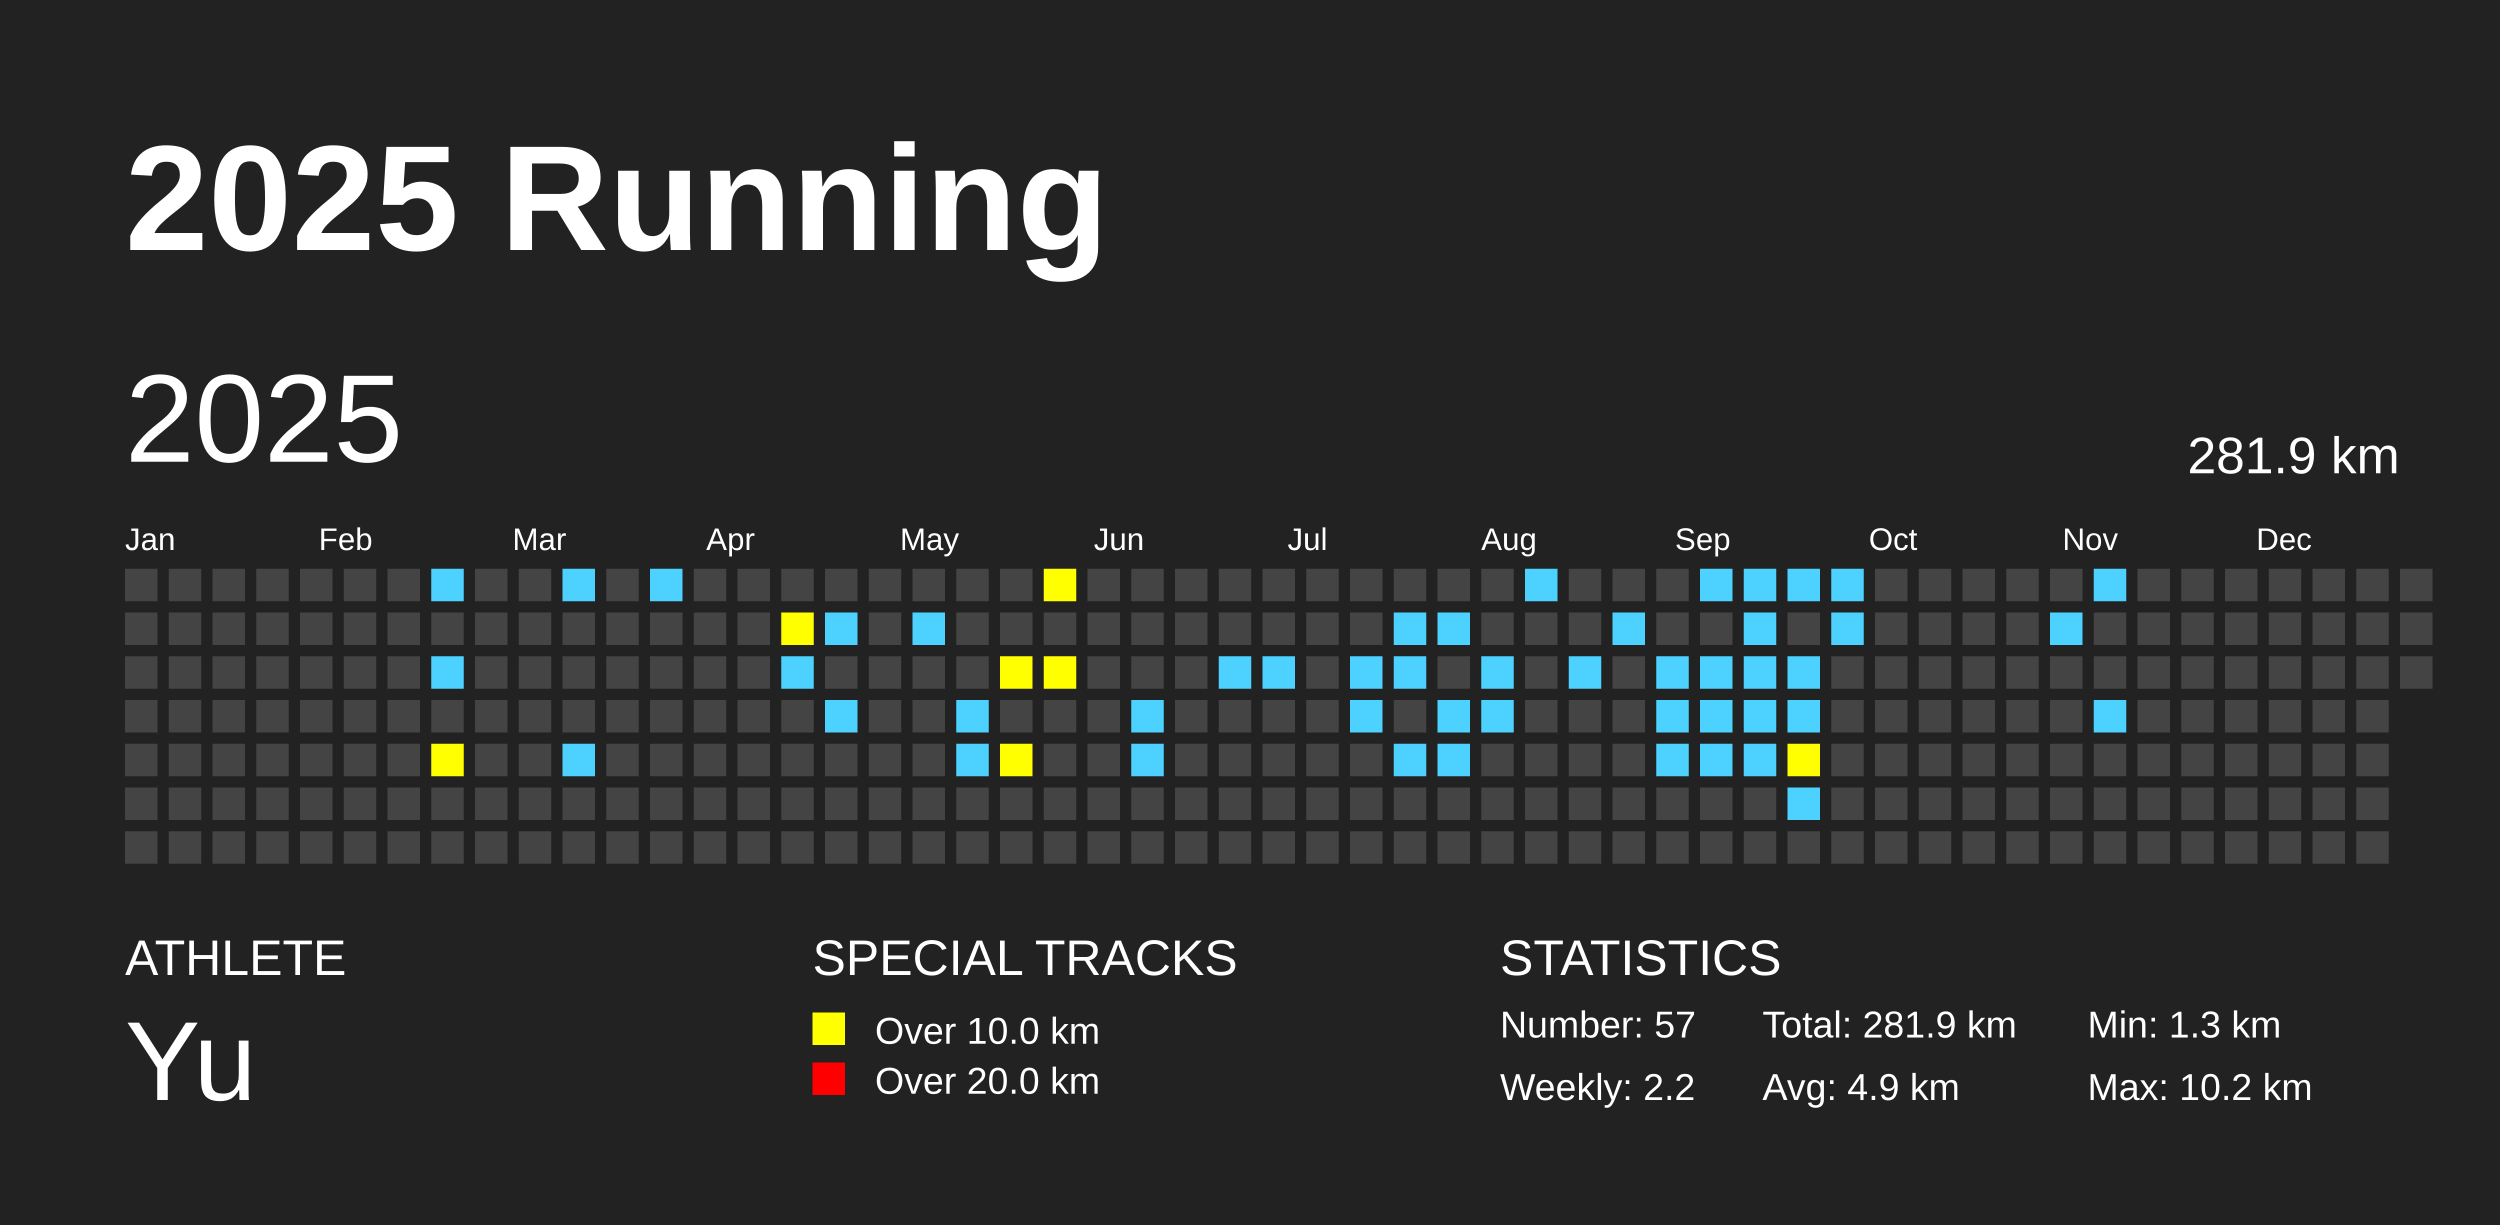
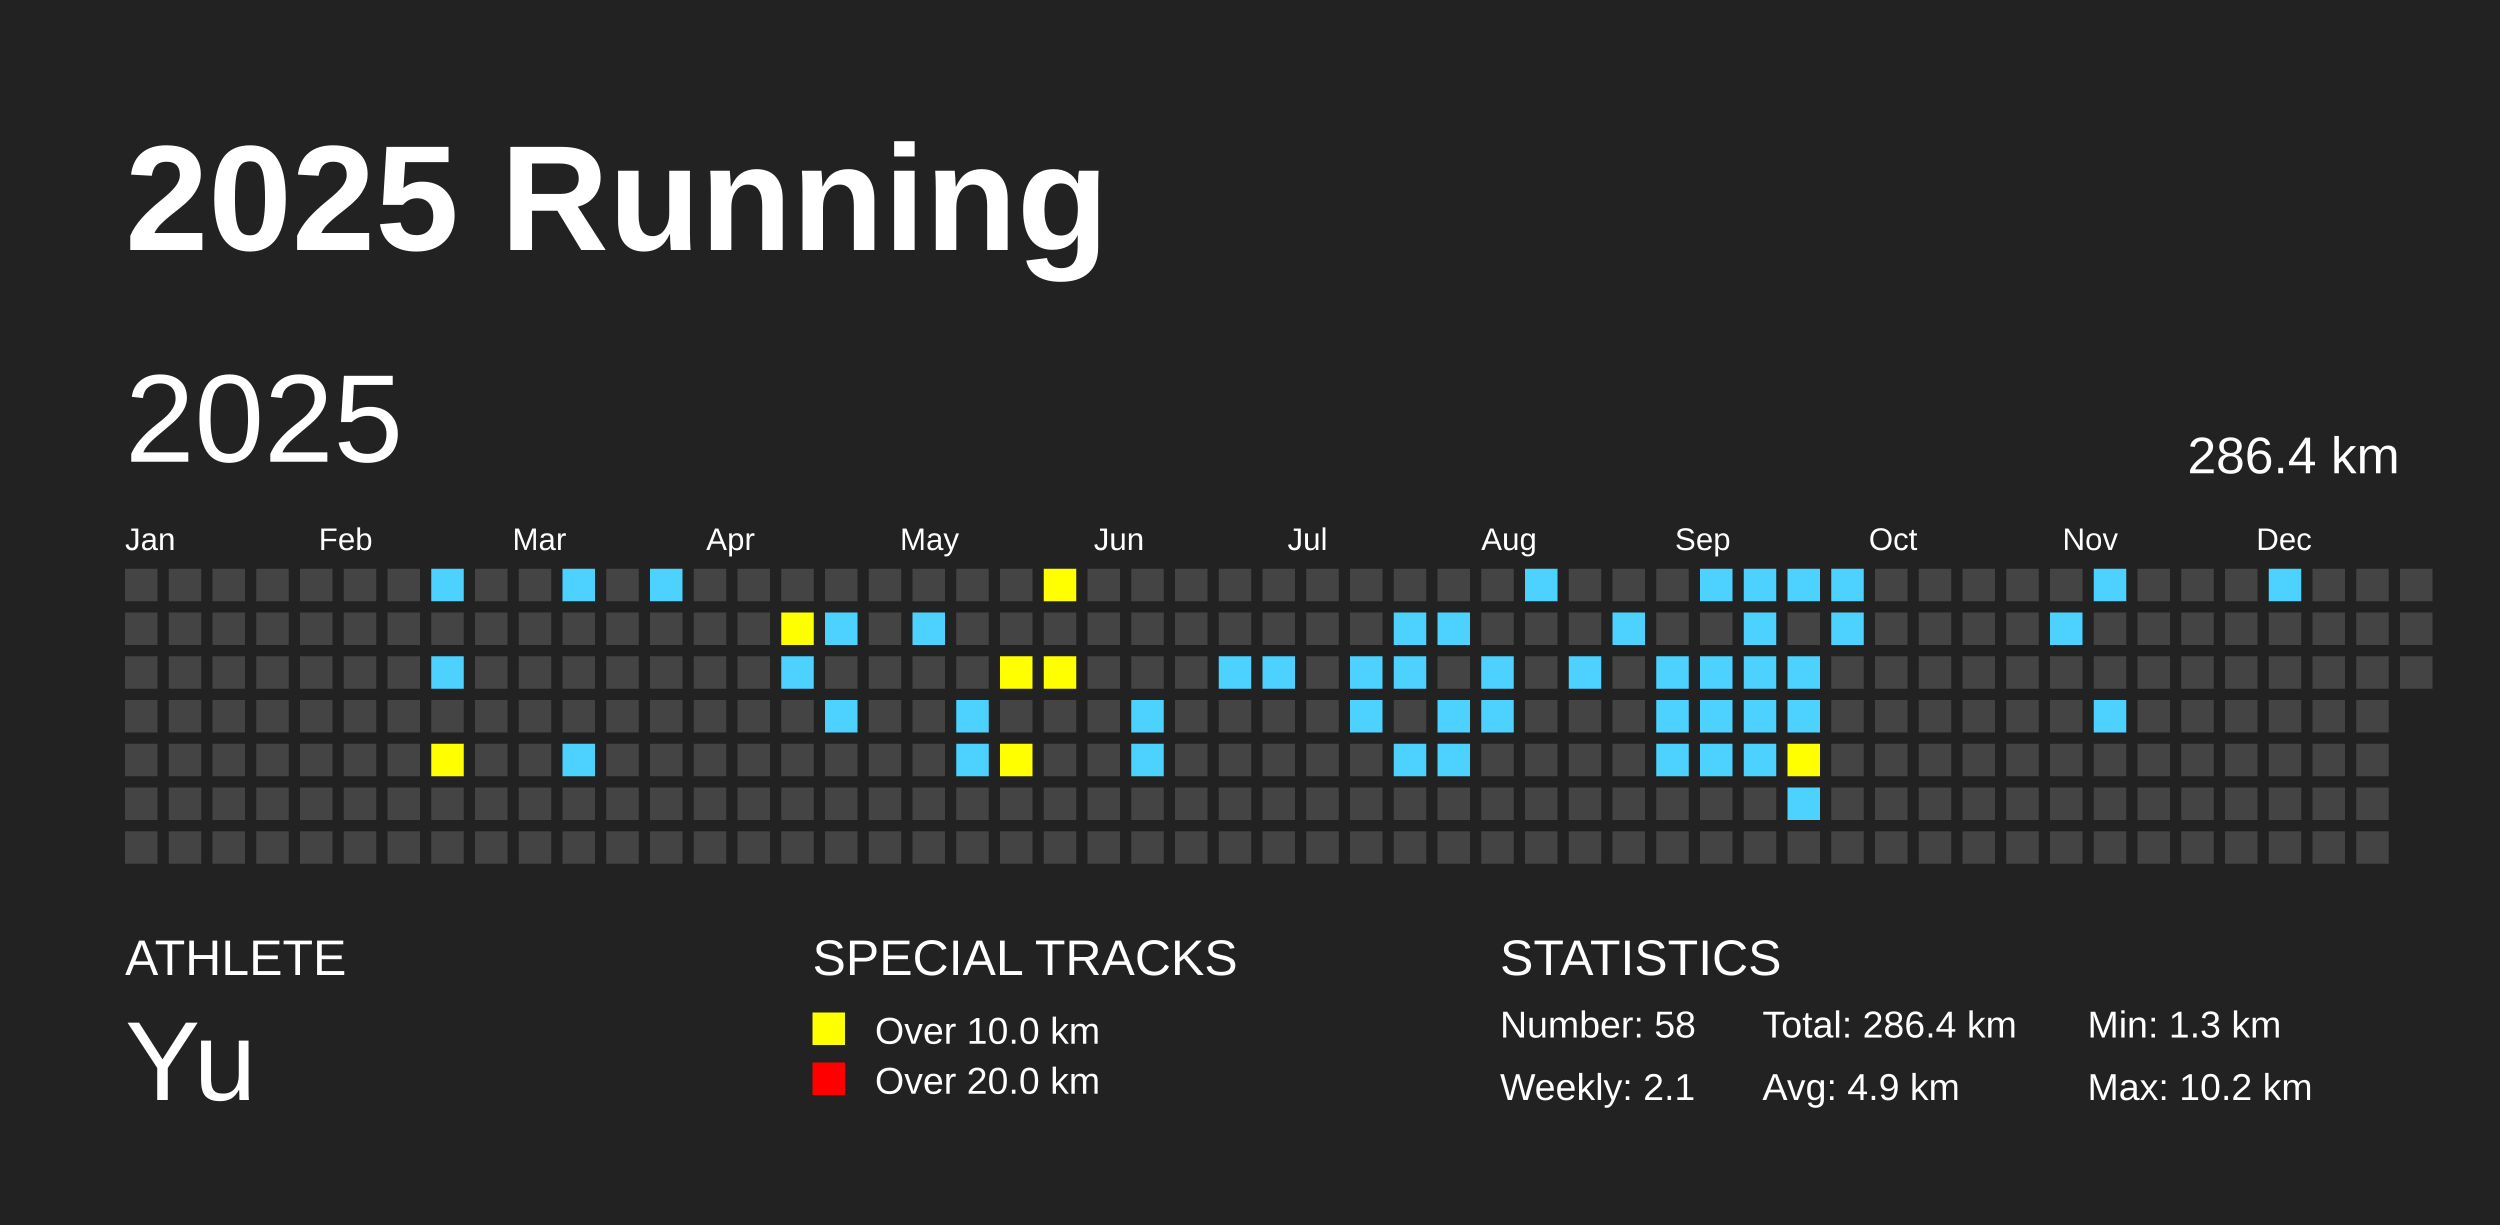
<svg xmlns="http://www.w3.org/2000/svg" baseProfile="full" height="98mm" version="1.1" viewBox="0,0,200,98" width="200mm">
  <defs />
  <rect fill="#222222" height="98" width="200" x="0" y="0" />
  <text fill="#FFFFFF" style="font-size:12px; font-family:Arial; font-weight:bold;" x="10" y="20">2025 Running</text>
  <text fill="#FFFFFF" style="font-size:4px; font-family:Arial" x="10" y="78">ATHLETE</text>
  <text fill="#FFFFFF" style="font-size:9px; font-family:Arial" x="10" y="88">Yu</text>
  <text fill="#FFFFFF" style="font-size:4px; font-family:Arial" x="65" y="78">SPECIAL TRACKS</text>
  <rect fill="yellow" height="2.6" width="2.6" x="65" y="81" />
  <text fill="#FFFFFF" style="font-size:3px; font-family:Arial" x="70" y="83.5">Over 10.0 km</text>
  <rect fill="red" height="2.6" width="2.6" x="65" y="85" />
  <text fill="#FFFFFF" style="font-size:3px; font-family:Arial" x="70" y="87.5">Over 20.0 km</text>
  <text fill="#FFFFFF" style="font-size:4px; font-family:Arial" x="120" y="78">STATISTICS</text>
-   <text fill="#FFFFFF" style="font-size:3px; font-family:Arial" x="120" y="83">Number: 57</text>
-   <text fill="#FFFFFF" style="font-size:3px; font-family:Arial" x="120" y="88">Weekly: 2.2</text>
-   <text fill="#FFFFFF" style="font-size:3px; font-family:Arial" x="141" y="83">Total: 281.9 km</text>
+   <text fill="#FFFFFF" style="font-size:3px; font-family:Arial" x="120" y="83">Number: 58</text>
+   <text fill="#FFFFFF" style="font-size:3px; font-family:Arial" x="120" y="88">Weekly: 2.1</text>
+   <text fill="#FFFFFF" style="font-size:3px; font-family:Arial" x="141" y="83">Total: 286.4 km</text>
  <text fill="#FFFFFF" style="font-size:3px; font-family:Arial" x="141" y="88">Avg: 4.9 km</text>
  <text fill="#FFFFFF" style="font-size:3px; font-family:Arial" x="167" y="83">Min: 1.3 km</text>
  <text fill="#FFFFFF" style="font-size:3px; font-family:Arial" x="167" y="88">Max: 10.2 km</text>
  <text dominant-baseline="hanging" fill="#FFFFFF" style="font-size:10.0px; font-family:Arial;" x="10" y="30">2025</text>
-   <text dominant-baseline="hanging" fill="#FFFFFF" style="font-size:4.125px; font-family:Arial;" x="175" y="35">281.9 km</text>
+   <text dominant-baseline="hanging" fill="#FFFFFF" style="font-size:4.125px; font-family:Arial;" x="175" y="35">286.4 km</text>
  <text fill="#FFFFFF" style="font-size:2.5px; font-family:Arial" x="10.0" y="44">Jan</text>
  <text fill="#FFFFFF" style="font-size:2.5px; font-family:Arial" x="25.5" y="44">Feb</text>
  <text fill="#FFFFFF" style="font-size:2.5px; font-family:Arial" x="41.0" y="44">Mar</text>
  <text fill="#FFFFFF" style="font-size:2.5px; font-family:Arial" x="56.5" y="44">Apr</text>
  <text fill="#FFFFFF" style="font-size:2.5px; font-family:Arial" x="72.0" y="44">May</text>
  <text fill="#FFFFFF" style="font-size:2.5px; font-family:Arial" x="87.5" y="44">Jun</text>
  <text fill="#FFFFFF" style="font-size:2.5px; font-family:Arial" x="103.0" y="44">Jul</text>
  <text fill="#FFFFFF" style="font-size:2.5px; font-family:Arial" x="118.5" y="44">Aug</text>
  <text fill="#FFFFFF" style="font-size:2.5px; font-family:Arial" x="134.0" y="44">Sep</text>
  <text fill="#FFFFFF" style="font-size:2.5px; font-family:Arial" x="149.5" y="44">Oct</text>
  <text fill="#FFFFFF" style="font-size:2.5px; font-family:Arial" x="165.0" y="44">Nov</text>
  <text fill="#FFFFFF" style="font-size:2.5px; font-family:Arial" x="180.5" y="44">Dec</text>
  <rect fill="#444444" height="2.6" width="2.6" x="10.0" y="45.5" />
  <rect fill="#444444" height="2.6" width="2.6" x="10.0" y="49.0" />
  <rect fill="#444444" height="2.6" width="2.6" x="10.0" y="52.5" />
  <rect fill="#444444" height="2.6" width="2.6" x="10.0" y="56.0" />
  <rect fill="#444444" height="2.6" width="2.6" x="10.0" y="59.5" />
  <rect fill="#444444" height="2.6" width="2.6" x="10.0" y="63.0" />
  <rect fill="#444444" height="2.6" width="2.6" x="10.0" y="66.5" />
  <rect fill="#444444" height="2.6" width="2.6" x="13.5" y="45.5" />
  <rect fill="#444444" height="2.6" width="2.6" x="13.5" y="49.0" />
  <rect fill="#444444" height="2.6" width="2.6" x="13.5" y="52.5" />
  <rect fill="#444444" height="2.6" width="2.6" x="13.5" y="56.0" />
  <rect fill="#444444" height="2.6" width="2.6" x="13.5" y="59.5" />
  <rect fill="#444444" height="2.6" width="2.6" x="13.5" y="63.0" />
  <rect fill="#444444" height="2.6" width="2.6" x="13.5" y="66.5" />
  <rect fill="#444444" height="2.6" width="2.6" x="17.0" y="45.5" />
  <rect fill="#444444" height="2.6" width="2.6" x="17.0" y="49.0" />
  <rect fill="#444444" height="2.6" width="2.6" x="17.0" y="52.5" />
  <rect fill="#444444" height="2.6" width="2.6" x="17.0" y="56.0" />
  <rect fill="#444444" height="2.6" width="2.6" x="17.0" y="59.5" />
  <rect fill="#444444" height="2.6" width="2.6" x="17.0" y="63.0" />
  <rect fill="#444444" height="2.6" width="2.6" x="17.0" y="66.5" />
  <rect fill="#444444" height="2.6" width="2.6" x="20.5" y="45.5" />
  <rect fill="#444444" height="2.6" width="2.6" x="20.5" y="49.0" />
  <rect fill="#444444" height="2.6" width="2.6" x="20.5" y="52.5" />
  <rect fill="#444444" height="2.6" width="2.6" x="20.5" y="56.0" />
  <rect fill="#444444" height="2.6" width="2.6" x="20.5" y="59.5" />
  <rect fill="#444444" height="2.6" width="2.6" x="20.5" y="63.0" />
  <rect fill="#444444" height="2.6" width="2.6" x="20.5" y="66.5" />
  <rect fill="#444444" height="2.6" width="2.6" x="24.0" y="45.5" />
  <rect fill="#444444" height="2.6" width="2.6" x="24.0" y="49.0" />
  <rect fill="#444444" height="2.6" width="2.6" x="24.0" y="52.5" />
  <rect fill="#444444" height="2.6" width="2.6" x="24.0" y="56.0" />
  <rect fill="#444444" height="2.6" width="2.6" x="24.0" y="59.5" />
  <rect fill="#444444" height="2.6" width="2.6" x="24.0" y="63.0" />
  <rect fill="#444444" height="2.6" width="2.6" x="24.0" y="66.5" />
  <rect fill="#444444" height="2.6" width="2.6" x="27.5" y="45.5" />
  <rect fill="#444444" height="2.6" width="2.6" x="27.5" y="49.0" />
  <rect fill="#444444" height="2.6" width="2.6" x="27.5" y="52.5" />
  <rect fill="#444444" height="2.6" width="2.6" x="27.5" y="56.0" />
  <rect fill="#444444" height="2.6" width="2.6" x="27.5" y="59.5" />
  <rect fill="#444444" height="2.6" width="2.6" x="27.5" y="63.0" />
  <rect fill="#444444" height="2.6" width="2.6" x="27.5" y="66.5" />
  <rect fill="#444444" height="2.6" width="2.6" x="31.0" y="45.5" />
  <rect fill="#444444" height="2.6" width="2.6" x="31.0" y="49.0" />
  <rect fill="#444444" height="2.6" width="2.6" x="31.0" y="52.5" />
  <rect fill="#444444" height="2.6" width="2.6" x="31.0" y="56.0" />
  <rect fill="#444444" height="2.6" width="2.6" x="31.0" y="59.5" />
  <rect fill="#444444" height="2.6" width="2.6" x="31.0" y="63.0" />
  <rect fill="#444444" height="2.6" width="2.6" x="31.0" y="66.5" />
  <rect fill="#4DD2FF" height="2.6" width="2.6" x="34.5" y="45.5" />
  <rect fill="#444444" height="2.6" width="2.6" x="34.5" y="49.0" />
  <rect fill="#4DD2FF" height="2.6" width="2.6" x="34.5" y="52.5" />
  <rect fill="#444444" height="2.6" width="2.6" x="34.5" y="56.0" />
  <rect fill="yellow" height="2.6" width="2.6" x="34.5" y="59.5" />
  <rect fill="#444444" height="2.6" width="2.6" x="34.5" y="63.0" />
  <rect fill="#444444" height="2.6" width="2.6" x="34.5" y="66.5" />
  <rect fill="#444444" height="2.6" width="2.6" x="38.0" y="45.5" />
  <rect fill="#444444" height="2.6" width="2.6" x="38.0" y="49.0" />
  <rect fill="#444444" height="2.6" width="2.6" x="38.0" y="52.5" />
  <rect fill="#444444" height="2.6" width="2.6" x="38.0" y="56.0" />
  <rect fill="#444444" height="2.6" width="2.6" x="38.0" y="59.5" />
  <rect fill="#444444" height="2.6" width="2.6" x="38.0" y="63.0" />
  <rect fill="#444444" height="2.6" width="2.6" x="38.0" y="66.5" />
  <rect fill="#444444" height="2.6" width="2.6" x="41.5" y="45.5" />
  <rect fill="#444444" height="2.6" width="2.6" x="41.5" y="49.0" />
  <rect fill="#444444" height="2.6" width="2.6" x="41.5" y="52.5" />
  <rect fill="#444444" height="2.6" width="2.6" x="41.5" y="56.0" />
  <rect fill="#444444" height="2.6" width="2.6" x="41.5" y="59.5" />
  <rect fill="#444444" height="2.6" width="2.6" x="41.5" y="63.0" />
  <rect fill="#444444" height="2.6" width="2.6" x="41.5" y="66.5" />
  <rect fill="#4DD2FF" height="2.6" width="2.6" x="45.0" y="45.5" />
  <rect fill="#444444" height="2.6" width="2.6" x="45.0" y="49.0" />
  <rect fill="#444444" height="2.6" width="2.6" x="45.0" y="52.5" />
  <rect fill="#444444" height="2.6" width="2.6" x="45.0" y="56.0" />
  <rect fill="#4DD2FF" height="2.6" width="2.6" x="45.0" y="59.5" />
  <rect fill="#444444" height="2.6" width="2.6" x="45.0" y="63.0" />
  <rect fill="#444444" height="2.6" width="2.6" x="45.0" y="66.5" />
  <rect fill="#444444" height="2.6" width="2.6" x="48.5" y="45.5" />
  <rect fill="#444444" height="2.6" width="2.6" x="48.5" y="49.0" />
  <rect fill="#444444" height="2.6" width="2.6" x="48.5" y="52.5" />
  <rect fill="#444444" height="2.6" width="2.6" x="48.5" y="56.0" />
  <rect fill="#444444" height="2.6" width="2.6" x="48.5" y="59.5" />
  <rect fill="#444444" height="2.6" width="2.6" x="48.5" y="63.0" />
  <rect fill="#444444" height="2.6" width="2.6" x="48.5" y="66.5" />
  <rect fill="#4DD2FF" height="2.6" width="2.6" x="52.0" y="45.5" />
  <rect fill="#444444" height="2.6" width="2.6" x="52.0" y="49.0" />
  <rect fill="#444444" height="2.6" width="2.6" x="52.0" y="52.5" />
  <rect fill="#444444" height="2.6" width="2.6" x="52.0" y="56.0" />
  <rect fill="#444444" height="2.6" width="2.6" x="52.0" y="59.5" />
  <rect fill="#444444" height="2.6" width="2.6" x="52.0" y="63.0" />
  <rect fill="#444444" height="2.6" width="2.6" x="52.0" y="66.5" />
  <rect fill="#444444" height="2.6" width="2.6" x="55.5" y="45.5" />
  <rect fill="#444444" height="2.6" width="2.6" x="55.5" y="49.0" />
  <rect fill="#444444" height="2.6" width="2.6" x="55.5" y="52.5" />
  <rect fill="#444444" height="2.6" width="2.6" x="55.5" y="56.0" />
  <rect fill="#444444" height="2.6" width="2.6" x="55.5" y="59.5" />
  <rect fill="#444444" height="2.6" width="2.6" x="55.5" y="63.0" />
  <rect fill="#444444" height="2.6" width="2.6" x="55.5" y="66.5" />
  <rect fill="#444444" height="2.6" width="2.6" x="59.0" y="45.5" />
  <rect fill="#444444" height="2.6" width="2.6" x="59.0" y="49.0" />
  <rect fill="#444444" height="2.6" width="2.6" x="59.0" y="52.5" />
  <rect fill="#444444" height="2.6" width="2.6" x="59.0" y="56.0" />
  <rect fill="#444444" height="2.6" width="2.6" x="59.0" y="59.5" />
  <rect fill="#444444" height="2.6" width="2.6" x="59.0" y="63.0" />
  <rect fill="#444444" height="2.6" width="2.6" x="59.0" y="66.5" />
  <rect fill="#444444" height="2.6" width="2.6" x="62.5" y="45.5" />
  <rect fill="yellow" height="2.6" width="2.6" x="62.5" y="49.0" />
  <rect fill="#4DD2FF" height="2.6" width="2.6" x="62.5" y="52.5" />
  <rect fill="#444444" height="2.6" width="2.6" x="62.5" y="56.0" />
  <rect fill="#444444" height="2.6" width="2.6" x="62.5" y="59.5" />
  <rect fill="#444444" height="2.6" width="2.6" x="62.5" y="63.0" />
  <rect fill="#444444" height="2.6" width="2.6" x="62.5" y="66.5" />
  <rect fill="#444444" height="2.6" width="2.6" x="66.0" y="45.5" />
  <rect fill="#4DD2FF" height="2.6" width="2.6" x="66.0" y="49.0" />
  <rect fill="#444444" height="2.6" width="2.6" x="66.0" y="52.5" />
  <rect fill="#4DD2FF" height="2.6" width="2.6" x="66.0" y="56.0" />
  <rect fill="#444444" height="2.6" width="2.6" x="66.0" y="59.5" />
  <rect fill="#444444" height="2.6" width="2.6" x="66.0" y="63.0" />
  <rect fill="#444444" height="2.6" width="2.6" x="66.0" y="66.5" />
  <rect fill="#444444" height="2.6" width="2.6" x="69.5" y="45.5" />
  <rect fill="#444444" height="2.6" width="2.6" x="69.5" y="49.0" />
  <rect fill="#444444" height="2.6" width="2.6" x="69.5" y="52.5" />
  <rect fill="#444444" height="2.6" width="2.6" x="69.5" y="56.0" />
  <rect fill="#444444" height="2.6" width="2.6" x="69.5" y="59.5" />
  <rect fill="#444444" height="2.6" width="2.6" x="69.5" y="63.0" />
  <rect fill="#444444" height="2.6" width="2.6" x="69.5" y="66.5" />
  <rect fill="#444444" height="2.6" width="2.6" x="73.0" y="45.5" />
  <rect fill="#4DD2FF" height="2.6" width="2.6" x="73.0" y="49.0" />
  <rect fill="#444444" height="2.6" width="2.6" x="73.0" y="52.5" />
  <rect fill="#444444" height="2.6" width="2.6" x="73.0" y="56.0" />
  <rect fill="#444444" height="2.6" width="2.6" x="73.0" y="59.5" />
  <rect fill="#444444" height="2.6" width="2.6" x="73.0" y="63.0" />
  <rect fill="#444444" height="2.6" width="2.6" x="73.0" y="66.5" />
  <rect fill="#444444" height="2.6" width="2.6" x="76.5" y="45.5" />
  <rect fill="#444444" height="2.6" width="2.6" x="76.5" y="49.0" />
  <rect fill="#444444" height="2.6" width="2.6" x="76.5" y="52.5" />
  <rect fill="#4DD2FF" height="2.6" width="2.6" x="76.5" y="56.0" />
  <rect fill="#4DD2FF" height="2.6" width="2.6" x="76.5" y="59.5" />
  <rect fill="#444444" height="2.6" width="2.6" x="76.5" y="63.0" />
  <rect fill="#444444" height="2.6" width="2.6" x="76.5" y="66.5" />
  <rect fill="#444444" height="2.6" width="2.6" x="80.0" y="45.5" />
  <rect fill="#444444" height="2.6" width="2.6" x="80.0" y="49.0" />
  <rect fill="yellow" height="2.6" width="2.6" x="80.0" y="52.5" />
  <rect fill="#444444" height="2.6" width="2.6" x="80.0" y="56.0" />
  <rect fill="yellow" height="2.6" width="2.6" x="80.0" y="59.5" />
  <rect fill="#444444" height="2.6" width="2.6" x="80.0" y="63.0" />
  <rect fill="#444444" height="2.6" width="2.6" x="80.0" y="66.5" />
  <rect fill="yellow" height="2.6" width="2.6" x="83.5" y="45.5" />
  <rect fill="#444444" height="2.6" width="2.6" x="83.5" y="49.0" />
  <rect fill="yellow" height="2.6" width="2.6" x="83.5" y="52.5" />
  <rect fill="#444444" height="2.6" width="2.6" x="83.5" y="56.0" />
  <rect fill="#444444" height="2.6" width="2.6" x="83.5" y="59.5" />
  <rect fill="#444444" height="2.6" width="2.6" x="83.5" y="63.0" />
  <rect fill="#444444" height="2.6" width="2.6" x="83.5" y="66.5" />
  <rect fill="#444444" height="2.6" width="2.6" x="87.0" y="45.5" />
  <rect fill="#444444" height="2.6" width="2.6" x="87.0" y="49.0" />
  <rect fill="#444444" height="2.6" width="2.6" x="87.0" y="52.5" />
  <rect fill="#444444" height="2.6" width="2.6" x="87.0" y="56.0" />
  <rect fill="#444444" height="2.6" width="2.6" x="87.0" y="59.5" />
  <rect fill="#444444" height="2.6" width="2.6" x="87.0" y="63.0" />
  <rect fill="#444444" height="2.6" width="2.6" x="87.0" y="66.5" />
  <rect fill="#444444" height="2.6" width="2.6" x="90.5" y="45.5" />
  <rect fill="#444444" height="2.6" width="2.6" x="90.5" y="49.0" />
  <rect fill="#444444" height="2.6" width="2.6" x="90.5" y="52.5" />
  <rect fill="#4DD2FF" height="2.6" width="2.6" x="90.5" y="56.0" />
  <rect fill="#4DD2FF" height="2.6" width="2.6" x="90.5" y="59.5" />
  <rect fill="#444444" height="2.6" width="2.6" x="90.5" y="63.0" />
  <rect fill="#444444" height="2.6" width="2.6" x="90.5" y="66.5" />
  <rect fill="#444444" height="2.6" width="2.6" x="94.0" y="45.5" />
  <rect fill="#444444" height="2.6" width="2.6" x="94.0" y="49.0" />
  <rect fill="#444444" height="2.6" width="2.6" x="94.0" y="52.5" />
  <rect fill="#444444" height="2.6" width="2.6" x="94.0" y="56.0" />
  <rect fill="#444444" height="2.6" width="2.6" x="94.0" y="59.5" />
  <rect fill="#444444" height="2.6" width="2.6" x="94.0" y="63.0" />
  <rect fill="#444444" height="2.6" width="2.6" x="94.0" y="66.5" />
  <rect fill="#444444" height="2.6" width="2.6" x="97.5" y="45.5" />
  <rect fill="#444444" height="2.6" width="2.6" x="97.5" y="49.0" />
  <rect fill="#4DD2FF" height="2.6" width="2.6" x="97.5" y="52.5" />
  <rect fill="#444444" height="2.6" width="2.6" x="97.5" y="56.0" />
  <rect fill="#444444" height="2.6" width="2.6" x="97.5" y="59.5" />
  <rect fill="#444444" height="2.6" width="2.6" x="97.5" y="63.0" />
  <rect fill="#444444" height="2.6" width="2.6" x="97.5" y="66.5" />
  <rect fill="#444444" height="2.6" width="2.6" x="101.0" y="45.5" />
  <rect fill="#444444" height="2.6" width="2.6" x="101.0" y="49.0" />
  <rect fill="#4DD2FF" height="2.6" width="2.6" x="101.0" y="52.5" />
  <rect fill="#444444" height="2.6" width="2.6" x="101.0" y="56.0" />
  <rect fill="#444444" height="2.6" width="2.6" x="101.0" y="59.5" />
  <rect fill="#444444" height="2.6" width="2.6" x="101.0" y="63.0" />
  <rect fill="#444444" height="2.6" width="2.6" x="101.0" y="66.5" />
  <rect fill="#444444" height="2.6" width="2.6" x="104.5" y="45.5" />
  <rect fill="#444444" height="2.6" width="2.6" x="104.5" y="49.0" />
  <rect fill="#444444" height="2.6" width="2.6" x="104.5" y="52.5" />
  <rect fill="#444444" height="2.6" width="2.6" x="104.5" y="56.0" />
  <rect fill="#444444" height="2.6" width="2.6" x="104.5" y="59.5" />
  <rect fill="#444444" height="2.6" width="2.6" x="104.5" y="63.0" />
  <rect fill="#444444" height="2.6" width="2.6" x="104.5" y="66.5" />
  <rect fill="#444444" height="2.6" width="2.6" x="108.0" y="45.5" />
  <rect fill="#444444" height="2.6" width="2.6" x="108.0" y="49.0" />
  <rect fill="#4DD2FF" height="2.6" width="2.6" x="108.0" y="52.5" />
  <rect fill="#4DD2FF" height="2.6" width="2.6" x="108.0" y="56.0" />
  <rect fill="#444444" height="2.6" width="2.6" x="108.0" y="59.5" />
  <rect fill="#444444" height="2.6" width="2.6" x="108.0" y="63.0" />
  <rect fill="#444444" height="2.6" width="2.6" x="108.0" y="66.5" />
  <rect fill="#444444" height="2.6" width="2.6" x="111.5" y="45.5" />
  <rect fill="#4DD2FF" height="2.6" width="2.6" x="111.5" y="49.0" />
  <rect fill="#4DD2FF" height="2.6" width="2.6" x="111.5" y="52.5" />
  <rect fill="#444444" height="2.6" width="2.6" x="111.5" y="56.0" />
  <rect fill="#4DD2FF" height="2.6" width="2.6" x="111.5" y="59.5" />
  <rect fill="#444444" height="2.6" width="2.6" x="111.5" y="63.0" />
  <rect fill="#444444" height="2.6" width="2.6" x="111.5" y="66.5" />
  <rect fill="#444444" height="2.6" width="2.6" x="115.0" y="45.5" />
  <rect fill="#4DD2FF" height="2.6" width="2.6" x="115.0" y="49.0" />
  <rect fill="#444444" height="2.6" width="2.6" x="115.0" y="52.5" />
  <rect fill="#4DD2FF" height="2.6" width="2.6" x="115.0" y="56.0" />
  <rect fill="#4DD2FF" height="2.6" width="2.6" x="115.0" y="59.5" />
  <rect fill="#444444" height="2.6" width="2.6" x="115.0" y="63.0" />
  <rect fill="#444444" height="2.6" width="2.6" x="115.0" y="66.5" />
  <rect fill="#444444" height="2.6" width="2.6" x="118.5" y="45.5" />
  <rect fill="#444444" height="2.6" width="2.6" x="118.5" y="49.0" />
  <rect fill="#4DD2FF" height="2.6" width="2.6" x="118.5" y="52.5" />
  <rect fill="#4DD2FF" height="2.6" width="2.6" x="118.5" y="56.0" />
  <rect fill="#444444" height="2.6" width="2.6" x="118.5" y="59.5" />
  <rect fill="#444444" height="2.6" width="2.6" x="118.5" y="63.0" />
  <rect fill="#444444" height="2.6" width="2.6" x="118.5" y="66.5" />
  <rect fill="#4DD2FF" height="2.6" width="2.6" x="122.0" y="45.5" />
  <rect fill="#444444" height="2.6" width="2.6" x="122.0" y="49.0" />
  <rect fill="#444444" height="2.6" width="2.6" x="122.0" y="52.5" />
  <rect fill="#444444" height="2.6" width="2.6" x="122.0" y="56.0" />
  <rect fill="#444444" height="2.6" width="2.6" x="122.0" y="59.5" />
  <rect fill="#444444" height="2.6" width="2.6" x="122.0" y="63.0" />
  <rect fill="#444444" height="2.6" width="2.6" x="122.0" y="66.5" />
  <rect fill="#444444" height="2.6" width="2.6" x="125.5" y="45.5" />
  <rect fill="#444444" height="2.6" width="2.6" x="125.5" y="49.0" />
  <rect fill="#4DD2FF" height="2.6" width="2.6" x="125.5" y="52.5" />
  <rect fill="#444444" height="2.6" width="2.6" x="125.5" y="56.0" />
  <rect fill="#444444" height="2.6" width="2.6" x="125.5" y="59.5" />
  <rect fill="#444444" height="2.6" width="2.6" x="125.5" y="63.0" />
  <rect fill="#444444" height="2.6" width="2.6" x="125.5" y="66.5" />
  <rect fill="#444444" height="2.6" width="2.6" x="129.0" y="45.5" />
  <rect fill="#4DD2FF" height="2.6" width="2.6" x="129.0" y="49.0" />
  <rect fill="#444444" height="2.6" width="2.6" x="129.0" y="52.5" />
  <rect fill="#444444" height="2.6" width="2.6" x="129.0" y="56.0" />
  <rect fill="#444444" height="2.6" width="2.6" x="129.0" y="59.5" />
  <rect fill="#444444" height="2.6" width="2.6" x="129.0" y="63.0" />
  <rect fill="#444444" height="2.6" width="2.6" x="129.0" y="66.5" />
  <rect fill="#444444" height="2.6" width="2.6" x="132.5" y="45.5" />
  <rect fill="#444444" height="2.6" width="2.6" x="132.5" y="49.0" />
  <rect fill="#4DD2FF" height="2.6" width="2.6" x="132.5" y="52.5" />
  <rect fill="#4DD2FF" height="2.6" width="2.6" x="132.5" y="56.0" />
  <rect fill="#4DD2FF" height="2.6" width="2.6" x="132.5" y="59.5" />
  <rect fill="#444444" height="2.6" width="2.6" x="132.5" y="63.0" />
  <rect fill="#444444" height="2.6" width="2.6" x="132.5" y="66.5" />
  <rect fill="#4DD2FF" height="2.6" width="2.6" x="136.0" y="45.5" />
  <rect fill="#444444" height="2.6" width="2.6" x="136.0" y="49.0" />
  <rect fill="#4DD2FF" height="2.6" width="2.6" x="136.0" y="52.5" />
  <rect fill="#4DD2FF" height="2.6" width="2.6" x="136.0" y="56.0" />
  <rect fill="#4DD2FF" height="2.6" width="2.6" x="136.0" y="59.5" />
  <rect fill="#444444" height="2.6" width="2.6" x="136.0" y="63.0" />
  <rect fill="#444444" height="2.6" width="2.6" x="136.0" y="66.5" />
  <rect fill="#4DD2FF" height="2.6" width="2.6" x="139.5" y="45.5" />
  <rect fill="#4DD2FF" height="2.6" width="2.6" x="139.5" y="49.0" />
  <rect fill="#4DD2FF" height="2.6" width="2.6" x="139.5" y="52.5" />
  <rect fill="#4DD2FF" height="2.6" width="2.6" x="139.5" y="56.0" />
  <rect fill="#4DD2FF" height="2.6" width="2.6" x="139.5" y="59.5" />
  <rect fill="#444444" height="2.6" width="2.6" x="139.5" y="63.0" />
  <rect fill="#444444" height="2.6" width="2.6" x="139.5" y="66.5" />
  <rect fill="#4DD2FF" height="2.6" width="2.6" x="143.0" y="45.5" />
  <rect fill="#444444" height="2.6" width="2.6" x="143.0" y="49.0" />
  <rect fill="#4DD2FF" height="2.6" width="2.6" x="143.0" y="52.5" />
  <rect fill="#4DD2FF" height="2.6" width="2.6" x="143.0" y="56.0" />
  <rect fill="yellow" height="2.6" width="2.6" x="143.0" y="59.5" />
  <rect fill="#4DD2FF" height="2.6" width="2.6" x="143.0" y="63.0" />
  <rect fill="#444444" height="2.6" width="2.6" x="143.0" y="66.5" />
  <rect fill="#4DD2FF" height="2.6" width="2.6" x="146.5" y="45.5" />
  <rect fill="#4DD2FF" height="2.6" width="2.6" x="146.5" y="49.0" />
  <rect fill="#444444" height="2.6" width="2.6" x="146.5" y="52.5" />
  <rect fill="#444444" height="2.6" width="2.6" x="146.5" y="56.0" />
  <rect fill="#444444" height="2.6" width="2.6" x="146.5" y="59.5" />
  <rect fill="#444444" height="2.6" width="2.6" x="146.5" y="63.0" />
  <rect fill="#444444" height="2.6" width="2.6" x="146.5" y="66.5" />
  <rect fill="#444444" height="2.6" width="2.6" x="150.0" y="45.5" />
  <rect fill="#444444" height="2.6" width="2.6" x="150.0" y="49.0" />
  <rect fill="#444444" height="2.6" width="2.6" x="150.0" y="52.5" />
  <rect fill="#444444" height="2.6" width="2.6" x="150.0" y="56.0" />
  <rect fill="#444444" height="2.6" width="2.6" x="150.0" y="59.5" />
  <rect fill="#444444" height="2.6" width="2.6" x="150.0" y="63.0" />
  <rect fill="#444444" height="2.6" width="2.6" x="150.0" y="66.5" />
  <rect fill="#444444" height="2.6" width="2.6" x="153.5" y="45.5" />
  <rect fill="#444444" height="2.6" width="2.6" x="153.5" y="49.0" />
  <rect fill="#444444" height="2.6" width="2.6" x="153.5" y="52.5" />
  <rect fill="#444444" height="2.6" width="2.6" x="153.5" y="56.0" />
  <rect fill="#444444" height="2.6" width="2.6" x="153.5" y="59.5" />
  <rect fill="#444444" height="2.6" width="2.6" x="153.5" y="63.0" />
  <rect fill="#444444" height="2.6" width="2.6" x="153.5" y="66.5" />
  <rect fill="#444444" height="2.6" width="2.6" x="157.0" y="45.5" />
  <rect fill="#444444" height="2.6" width="2.6" x="157.0" y="49.0" />
  <rect fill="#444444" height="2.6" width="2.6" x="157.0" y="52.5" />
  <rect fill="#444444" height="2.6" width="2.6" x="157.0" y="56.0" />
  <rect fill="#444444" height="2.6" width="2.6" x="157.0" y="59.5" />
  <rect fill="#444444" height="2.6" width="2.6" x="157.0" y="63.0" />
  <rect fill="#444444" height="2.6" width="2.6" x="157.0" y="66.5" />
  <rect fill="#444444" height="2.6" width="2.6" x="160.5" y="45.5" />
  <rect fill="#444444" height="2.6" width="2.6" x="160.5" y="49.0" />
  <rect fill="#444444" height="2.6" width="2.6" x="160.5" y="52.5" />
  <rect fill="#444444" height="2.6" width="2.6" x="160.5" y="56.0" />
  <rect fill="#444444" height="2.6" width="2.6" x="160.5" y="59.5" />
  <rect fill="#444444" height="2.6" width="2.6" x="160.5" y="63.0" />
  <rect fill="#444444" height="2.6" width="2.6" x="160.5" y="66.5" />
  <rect fill="#444444" height="2.6" width="2.6" x="164.0" y="45.5" />
  <rect fill="#4DD2FF" height="2.6" width="2.6" x="164.0" y="49.0" />
  <rect fill="#444444" height="2.6" width="2.6" x="164.0" y="52.5" />
  <rect fill="#444444" height="2.6" width="2.6" x="164.0" y="56.0" />
  <rect fill="#444444" height="2.6" width="2.6" x="164.0" y="59.5" />
  <rect fill="#444444" height="2.6" width="2.6" x="164.0" y="63.0" />
  <rect fill="#444444" height="2.6" width="2.6" x="164.0" y="66.5" />
  <rect fill="#4DD2FF" height="2.6" width="2.6" x="167.5" y="45.5" />
  <rect fill="#444444" height="2.6" width="2.6" x="167.5" y="49.0" />
  <rect fill="#444444" height="2.6" width="2.6" x="167.5" y="52.5" />
  <rect fill="#4DD2FF" height="2.6" width="2.6" x="167.5" y="56.0" />
  <rect fill="#444444" height="2.6" width="2.6" x="167.5" y="59.5" />
  <rect fill="#444444" height="2.6" width="2.6" x="167.5" y="63.0" />
  <rect fill="#444444" height="2.6" width="2.6" x="167.5" y="66.5" />
  <rect fill="#444444" height="2.6" width="2.6" x="171.0" y="45.5" />
  <rect fill="#444444" height="2.6" width="2.6" x="171.0" y="49.0" />
  <rect fill="#444444" height="2.6" width="2.6" x="171.0" y="52.5" />
  <rect fill="#444444" height="2.6" width="2.6" x="171.0" y="56.0" />
  <rect fill="#444444" height="2.6" width="2.6" x="171.0" y="59.5" />
  <rect fill="#444444" height="2.6" width="2.6" x="171.0" y="63.0" />
  <rect fill="#444444" height="2.6" width="2.6" x="171.0" y="66.5" />
  <rect fill="#444444" height="2.6" width="2.6" x="174.5" y="45.5" />
  <rect fill="#444444" height="2.6" width="2.6" x="174.5" y="49.0" />
  <rect fill="#444444" height="2.6" width="2.6" x="174.5" y="52.5" />
  <rect fill="#444444" height="2.6" width="2.6" x="174.5" y="56.0" />
  <rect fill="#444444" height="2.6" width="2.6" x="174.5" y="59.5" />
  <rect fill="#444444" height="2.6" width="2.6" x="174.5" y="63.0" />
  <rect fill="#444444" height="2.6" width="2.6" x="174.5" y="66.5" />
  <rect fill="#444444" height="2.6" width="2.6" x="178.0" y="45.5" />
  <rect fill="#444444" height="2.6" width="2.6" x="178.0" y="49.0" />
  <rect fill="#444444" height="2.6" width="2.6" x="178.0" y="52.5" />
  <rect fill="#444444" height="2.6" width="2.6" x="178.0" y="56.0" />
  <rect fill="#444444" height="2.6" width="2.6" x="178.0" y="59.5" />
  <rect fill="#444444" height="2.6" width="2.6" x="178.0" y="63.0" />
  <rect fill="#444444" height="2.6" width="2.6" x="178.0" y="66.5" />
-   <rect fill="#444444" height="2.6" width="2.6" x="181.5" y="45.5" />
+   <rect fill="#4DD2FF" height="2.6" width="2.6" x="181.5" y="45.5" />
  <rect fill="#444444" height="2.6" width="2.6" x="181.5" y="49.0" />
  <rect fill="#444444" height="2.6" width="2.6" x="181.5" y="52.5" />
  <rect fill="#444444" height="2.6" width="2.6" x="181.5" y="56.0" />
  <rect fill="#444444" height="2.6" width="2.6" x="181.5" y="59.5" />
  <rect fill="#444444" height="2.6" width="2.6" x="181.5" y="63.0" />
  <rect fill="#444444" height="2.6" width="2.6" x="181.5" y="66.5" />
  <rect fill="#444444" height="2.6" width="2.6" x="185.0" y="45.5" />
  <rect fill="#444444" height="2.6" width="2.6" x="185.0" y="49.0" />
  <rect fill="#444444" height="2.6" width="2.6" x="185.0" y="52.5" />
  <rect fill="#444444" height="2.6" width="2.6" x="185.0" y="56.0" />
  <rect fill="#444444" height="2.6" width="2.6" x="185.0" y="59.5" />
  <rect fill="#444444" height="2.6" width="2.6" x="185.0" y="63.0" />
  <rect fill="#444444" height="2.6" width="2.6" x="185.0" y="66.5" />
  <rect fill="#444444" height="2.6" width="2.6" x="188.5" y="45.5" />
  <rect fill="#444444" height="2.6" width="2.6" x="188.5" y="49.0" />
  <rect fill="#444444" height="2.6" width="2.6" x="188.5" y="52.5" />
  <rect fill="#444444" height="2.6" width="2.6" x="188.5" y="56.0" />
  <rect fill="#444444" height="2.6" width="2.6" x="188.5" y="59.5" />
  <rect fill="#444444" height="2.6" width="2.6" x="188.5" y="63.0" />
  <rect fill="#444444" height="2.6" width="2.6" x="188.5" y="66.5" />
  <rect fill="#444444" height="2.6" width="2.6" x="192.0" y="45.5" />
  <rect fill="#444444" height="2.6" width="2.6" x="192.0" y="49.0" />
  <rect fill="#444444" height="2.6" width="2.6" x="192.0" y="52.5" />
</svg>
